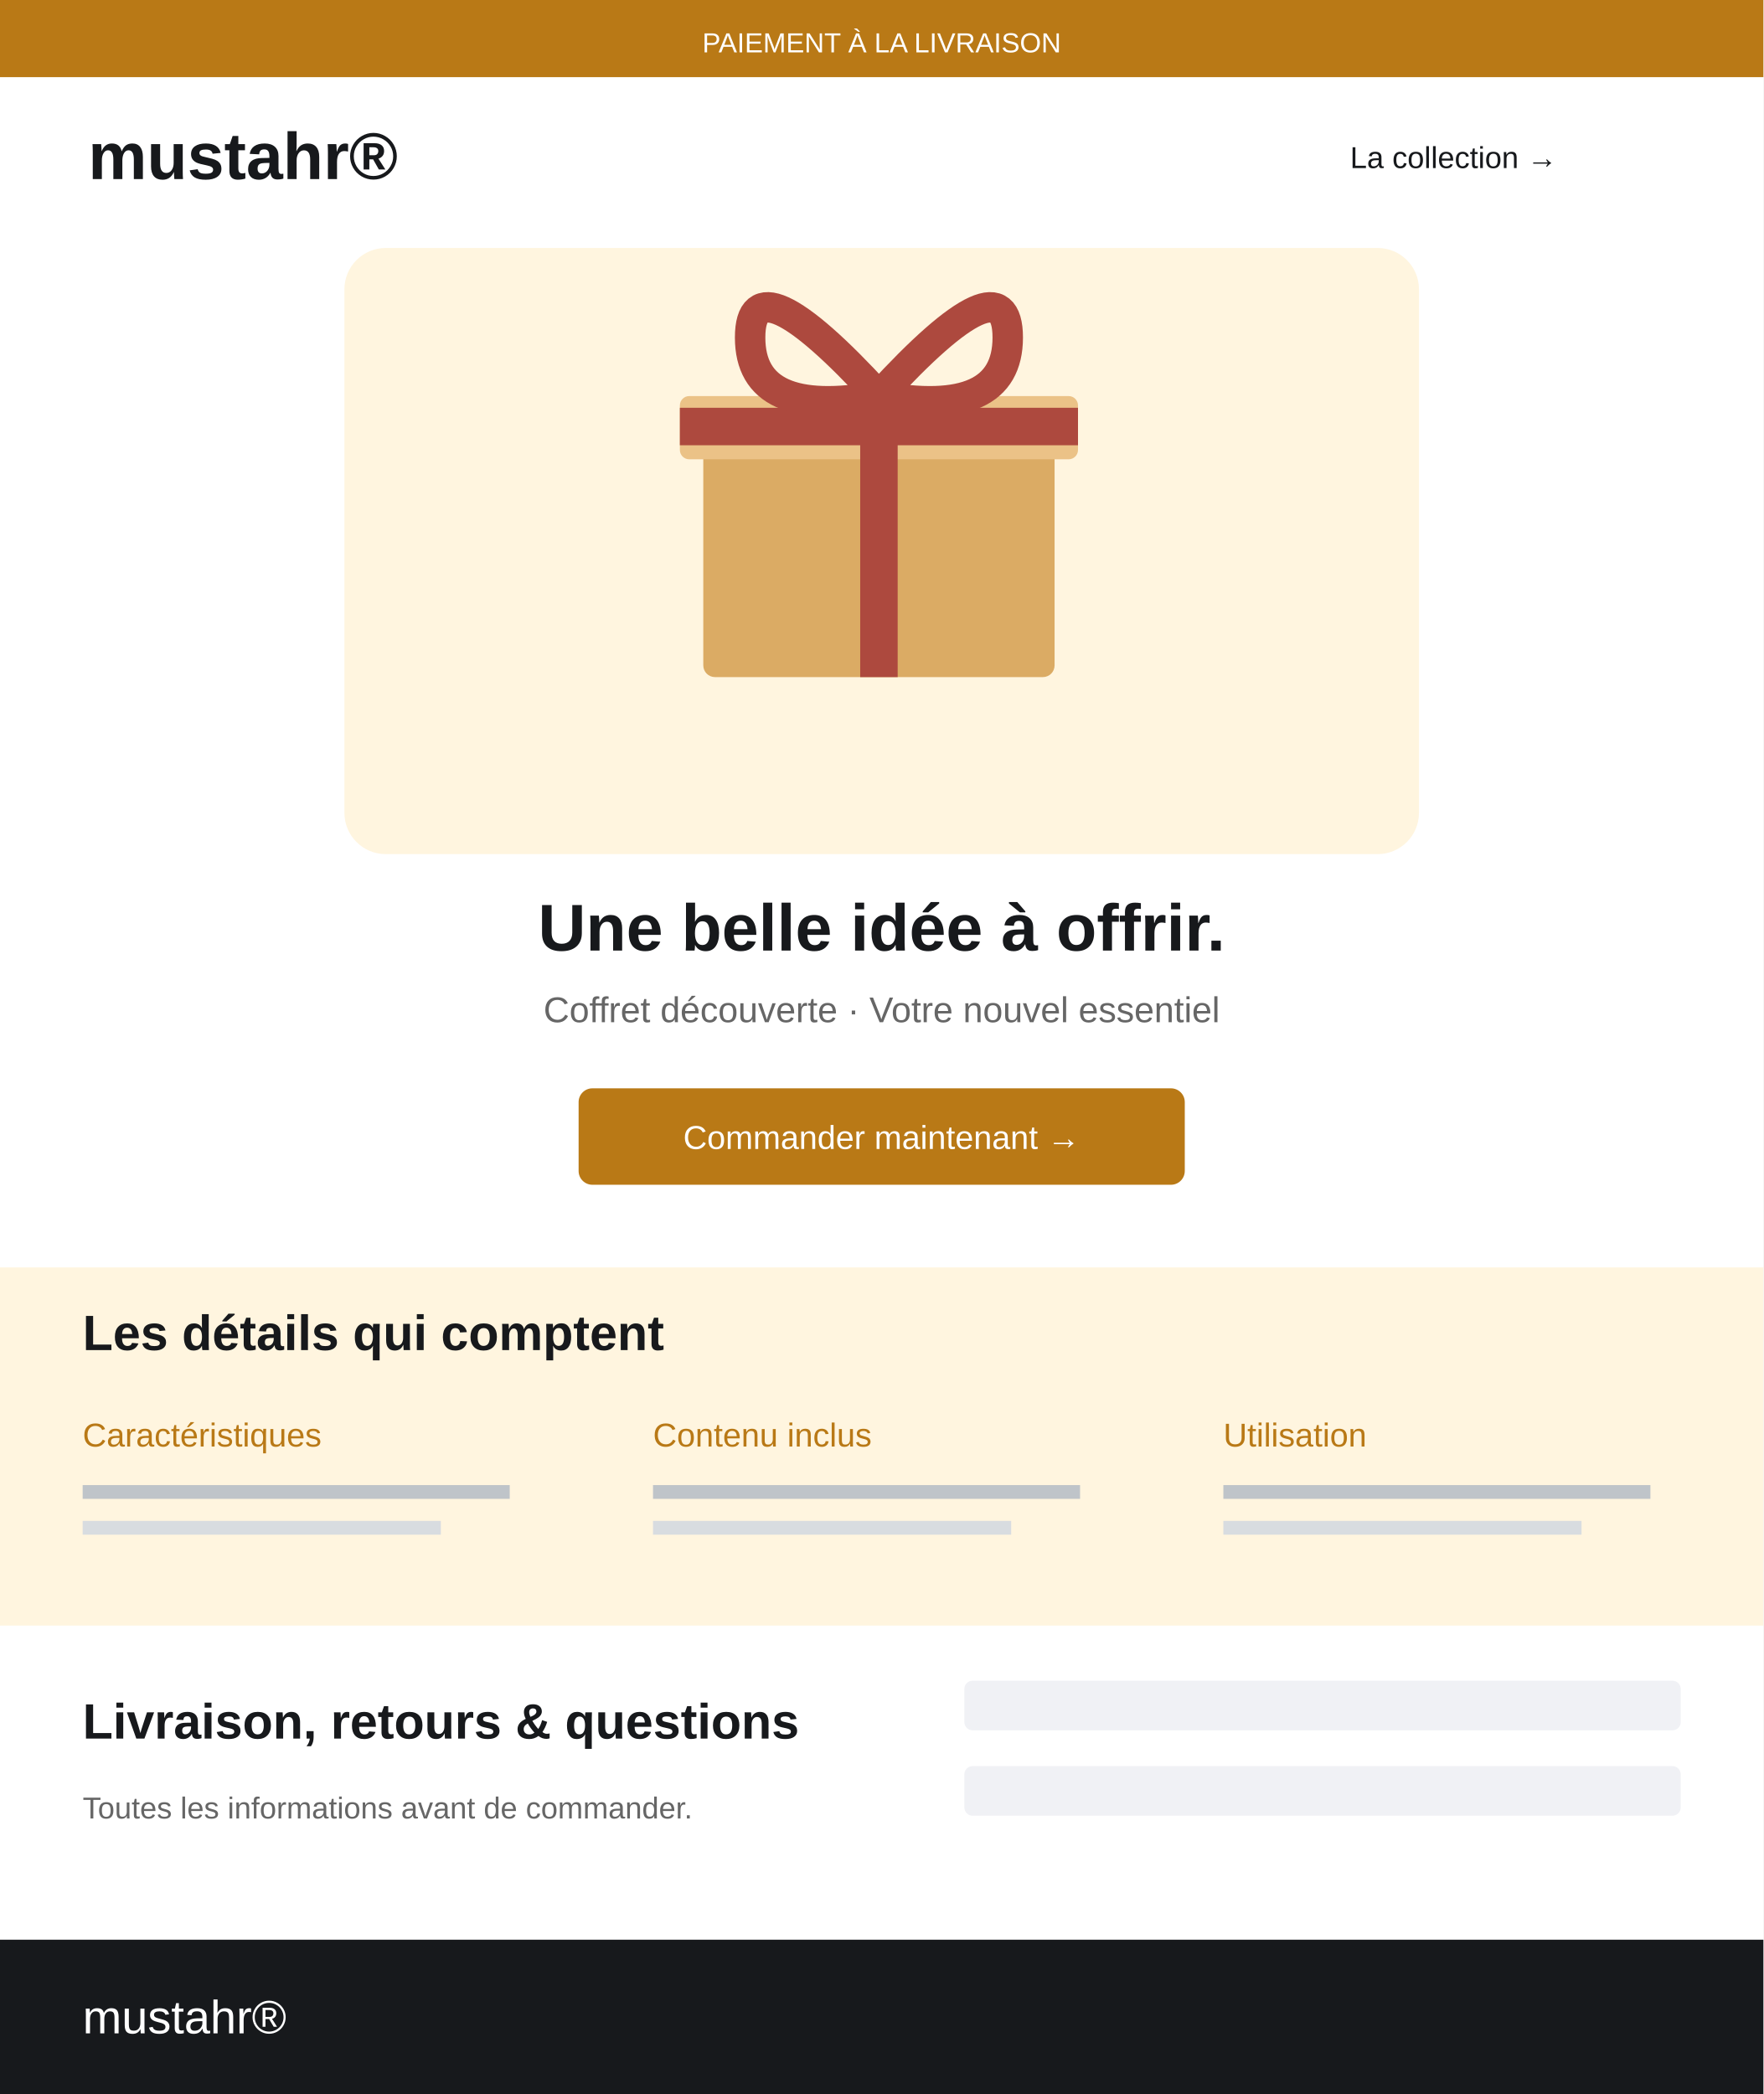
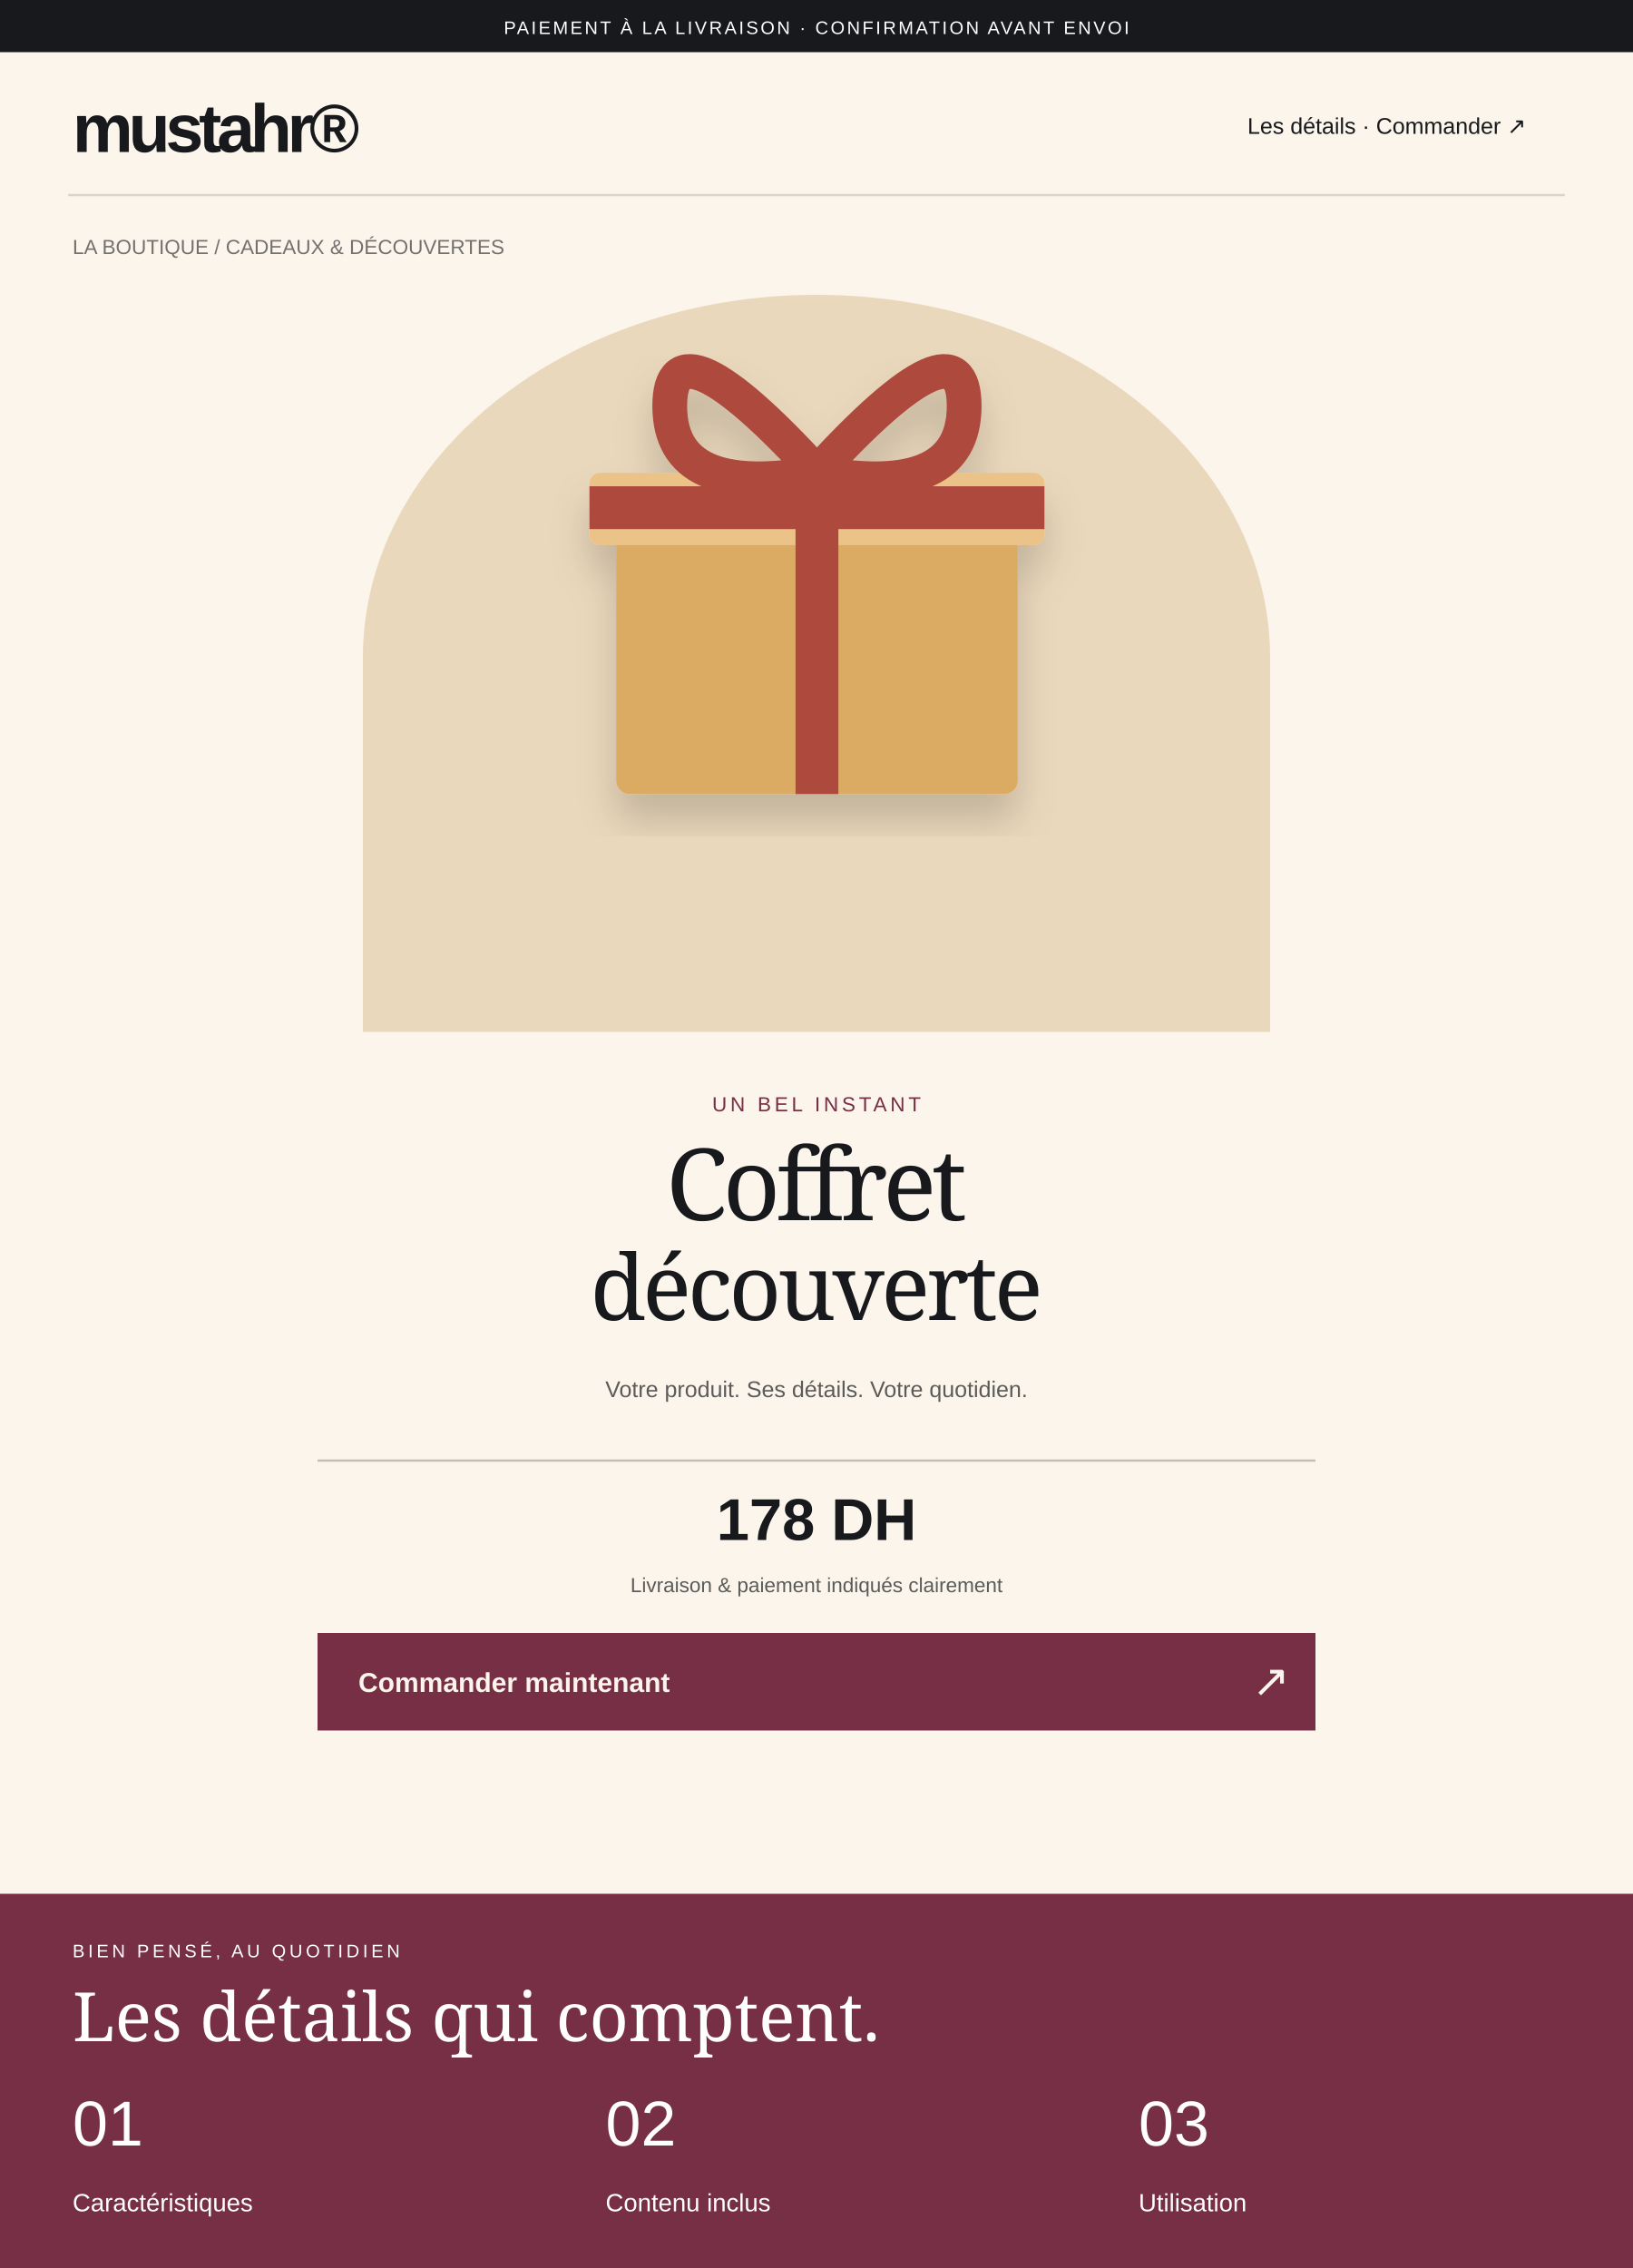
- <svg xmlns="http://www.w3.org/2000/svg" viewBox="0 0 640 760">
-   <g font-family="Arial,sans-serif" fill="#17191c">
-     <rect width="640" height="760" fill="white" />
-     <rect width="640" height="28" fill="#b97916" />
-     <text x="320" y="19" text-anchor="middle" fill="white" font-size="10">PAIEMENT À LA LIVRAISON</text>
-     <text x="32" y="65" font-size="24" font-weight="bold">mustahr®</text>
-     <text x="490" y="61" font-size="11">La collection →</text>
-     <rect x="125" y="90" width="390" height="220" rx="15" fill="#fff5df" />
-     <g transform="translate(200 80) scale(.85)">
+ <svg xmlns="http://www.w3.org/2000/svg" viewBox="0 0 720 1000">
+   <defs>
+     <linearGradient id="product" x2="1" y2="1">
+       <stop stop-color="#424b55" />
+       <stop offset=".5" stop-color="#161c22" />
+       <stop offset="1" stop-color="#586471" />
+     </linearGradient>
+     <radialGradient id="stage">
+       <stop stop-color="#ead8bc" />
+       <stop offset="1" stop-color="#fcf5eb" />
+     </radialGradient>
+     <filter id="shadow">
+       <feDropShadow dx="0" dy="10" stdDeviation="7" flood-opacity=".17" />
+     </filter>
+   </defs>
+   <g font-family="Arial,sans-serif">
+     <rect width="720" height="1000" fill="#fcf5eb" />
+     <rect width="720" height="23" fill="#17191c" />
+     <text x="360" y="15" text-anchor="middle" fill="white" font-size="8" letter-spacing="1">PAIEMENT À LA LIVRAISON · CONFIRMATION AVANT ENVOI</text>
+     <text x="32" y="67" font-size="30" font-weight="bold" fill="#17191c" letter-spacing="-2">mustahr®</text>
+     <text x="550" y="59" font-size="10" fill="#17191c">Les détails · Commander ↗</text>
+     <path d="M30 86h660" stroke="#17191c" opacity=".15" />
+     <text x="32" y="112" font-size="9" fill="#17191c" opacity=".6">LA BOUTIQUE / CADEAUX &amp; DÉCOUVERTES</text>
+     <path d="M160 355V290a200 160 0 0 1 400 0v165H160z" fill="#ead8bc" />
+     <g transform="translate(195 120) scale(1.18)" filter="url(#shadow)">
      <rect x="65" y="85" width="150" height="110" rx="5" fill="#dbab64" />
      <rect x="55" y="75" width="170" height="27" rx="4" fill="#ebc287" />
      <path d="M140 75v120M55 88h170" stroke="#ad493e" stroke-width="16" />
      <path d="M140 75q-55-60-55-25t55 25q55-60 55-25t-55 25" fill="none" stroke="#ad493e" stroke-width="13" />
    </g>
-     <text x="320" y="345" text-anchor="middle" font-size="24" font-weight="bold">Une belle idée à offrir.</text>
-     <text x="320" y="371" text-anchor="middle" font-size="13" fill="#666">Coffret découverte · Votre nouvel essentiel</text>
-     <rect x="210" y="395" width="220" height="35" rx="5" fill="#b97916" />
-     <text x="320" y="417" text-anchor="middle" fill="white" font-size="12">Commander maintenant →</text>
-     <rect x="0" y="460" width="640" height="130" fill="#fff5df" />
-     <text x="30" y="490" font-size="18" font-weight="bold">Les détails qui comptent</text>
-     <text x="30" y="525" font-size="12" fill="#b97916">Caractéristiques</text>
-     <rect x="30" y="539" width="155" height="5" fill="#bfc4c9" />
-     <rect x="30" y="552" width="130" height="5" fill="#d8dce0" />
-     <text x="237" y="525" font-size="12" fill="#b97916">Contenu inclus</text>
-     <rect x="237" y="539" width="155" height="5" fill="#bfc4c9" />
-     <rect x="237" y="552" width="130" height="5" fill="#d8dce0" />
-     <text x="444" y="525" font-size="12" fill="#b97916">Utilisation</text>
-     <rect x="444" y="539" width="155" height="5" fill="#bfc4c9" />
-     <rect x="444" y="552" width="130" height="5" fill="#d8dce0" />
-     <text x="30" y="631" font-size="18" font-weight="bold">Livraison, retours &amp; questions</text>
-     <text x="30" y="660" font-size="11" fill="#666">Toutes les informations avant de commander.</text>
-     <rect x="350" y="610" width="260" height="18" rx="3" fill="#f0f1f5" />
-     <rect x="350" y="641" width="260" height="18" rx="3" fill="#f0f1f5" />
-     <rect y="704" width="640" height="56" fill="#17191c" />
-     <text x="30" y="738" fill="white" font-size="17">mustahr®</text>
+     <text x="360" y="490" text-anchor="middle" fill="#762f45" font-size="9" letter-spacing="1.5">UN BEL INSTANT</text>
+     <text x="360" y="538" text-anchor="middle" fill="#17191c" font-family="Georgia,serif" font-size="44" font-weight="400" font-style="normal" letter-spacing="-2">Coffret</text>
+     <text x="360" y="582" text-anchor="middle" fill="#17191c" font-family="Georgia,serif" font-size="40" font-weight="400" letter-spacing="-1.5">découverte</text>
+     <text x="360" y="616" text-anchor="middle" fill="#17191c" font-size="10" opacity=".7">Votre produit. Ses détails. Votre quotidien.</text>
+     <path d="M140 644h440" stroke="#17191c" opacity=".25" />
+     <text x="360" y="679" text-anchor="middle" fill="#17191c" font-size="26" font-weight="bold">178 DH</text>
+     <text x="360" y="702" text-anchor="middle" fill="#17191c" font-size="9" opacity=".7">Livraison &amp; paiement indiqués clairement</text>
+     <rect x="140" y="720" width="440" height="43" rx="0" fill="#762f45" />
+     <text x="158" y="746" fill="#fcf5eb" font-size="12" font-weight="bold">Commander maintenant</text>
+     <text x="552" y="748" fill="#fcf5eb" font-size="20">↗</text>
+     <rect y="835" width="720" height="165" rx="0" fill="#762f45" />
+     <text x="32" y="863" fill="#fff" font-size="8" letter-spacing="1.5">BIEN PENSÉ, AU QUOTIDIEN</text>
+     <text x="32" y="900" fill="#fff" font-family="Georgia,serif" font-size="30">Les détails qui comptent.</text>
+     <text x="32" y="946" fill="#fff" font-size="28">01</text>
+     <text x="32" y="975" fill="#fff" font-size="11">Caractéristiques</text>
+     <text x="267" y="946" fill="#fff" font-size="28">02</text>
+     <text x="267" y="975" fill="#fff" font-size="11">Contenu inclus</text>
+     <text x="502" y="946" fill="#fff" font-size="28">03</text>
+     <text x="502" y="975" fill="#fff" font-size="11">Utilisation</text>
  </g>
</svg>
